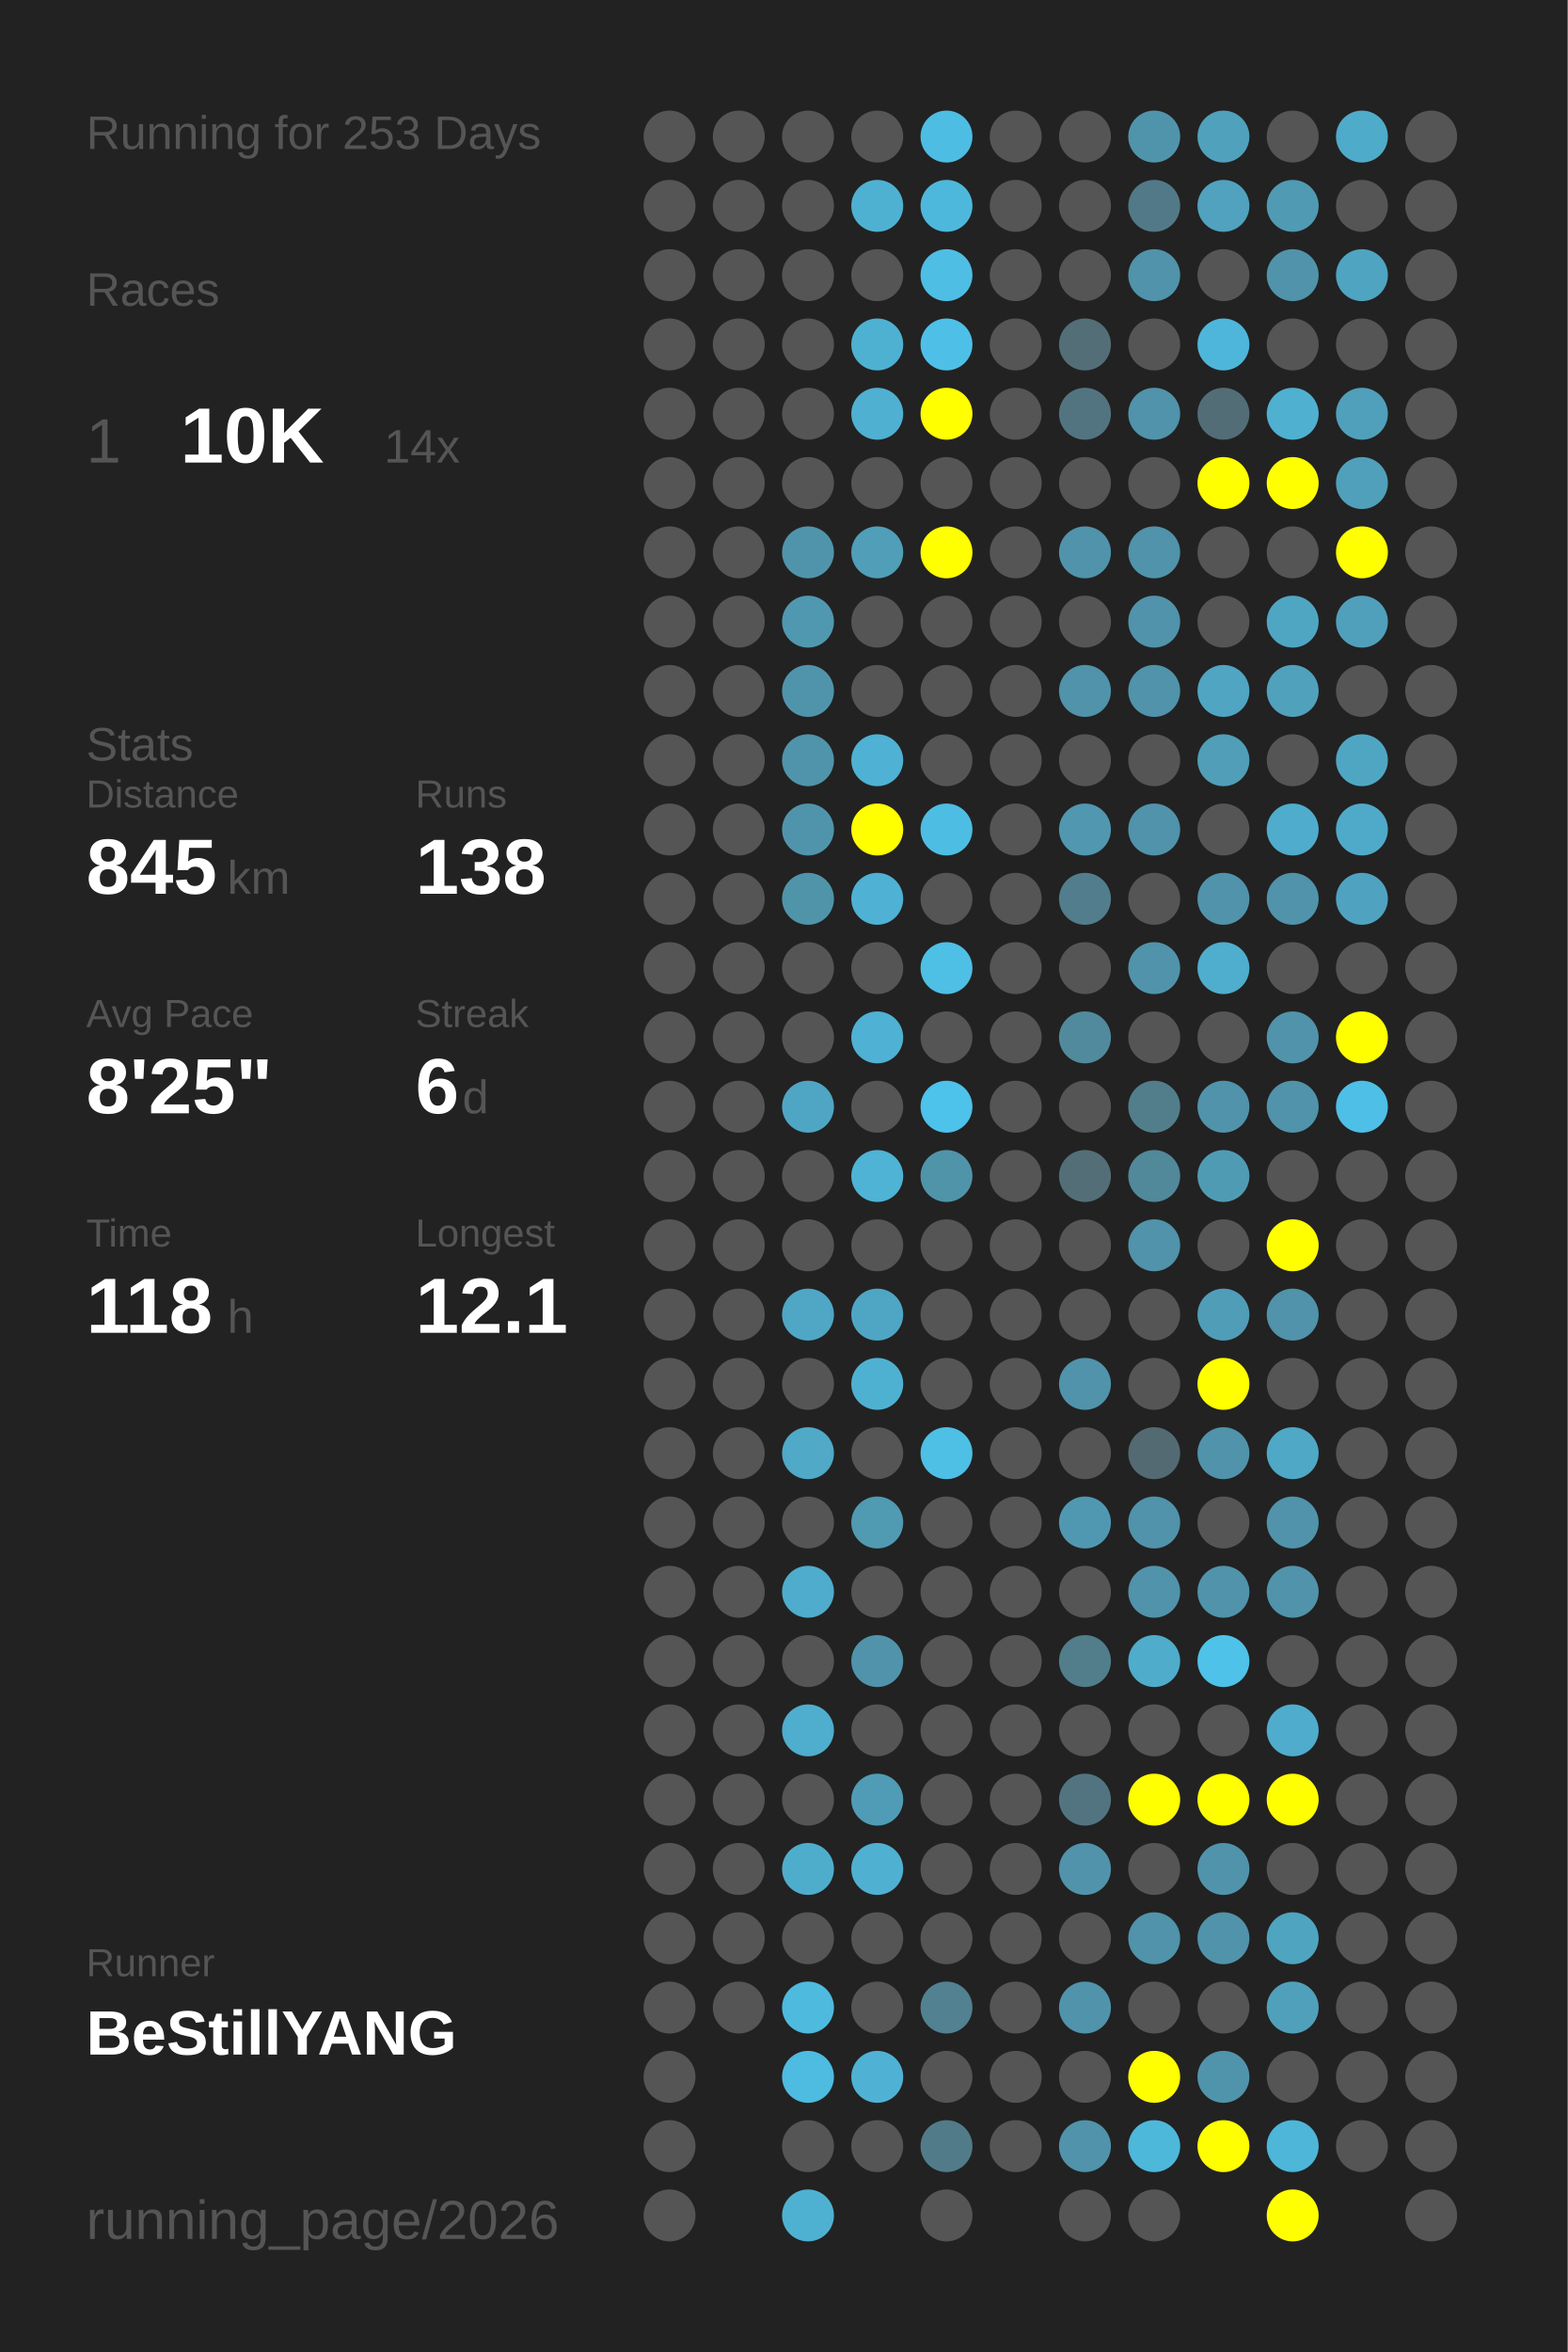
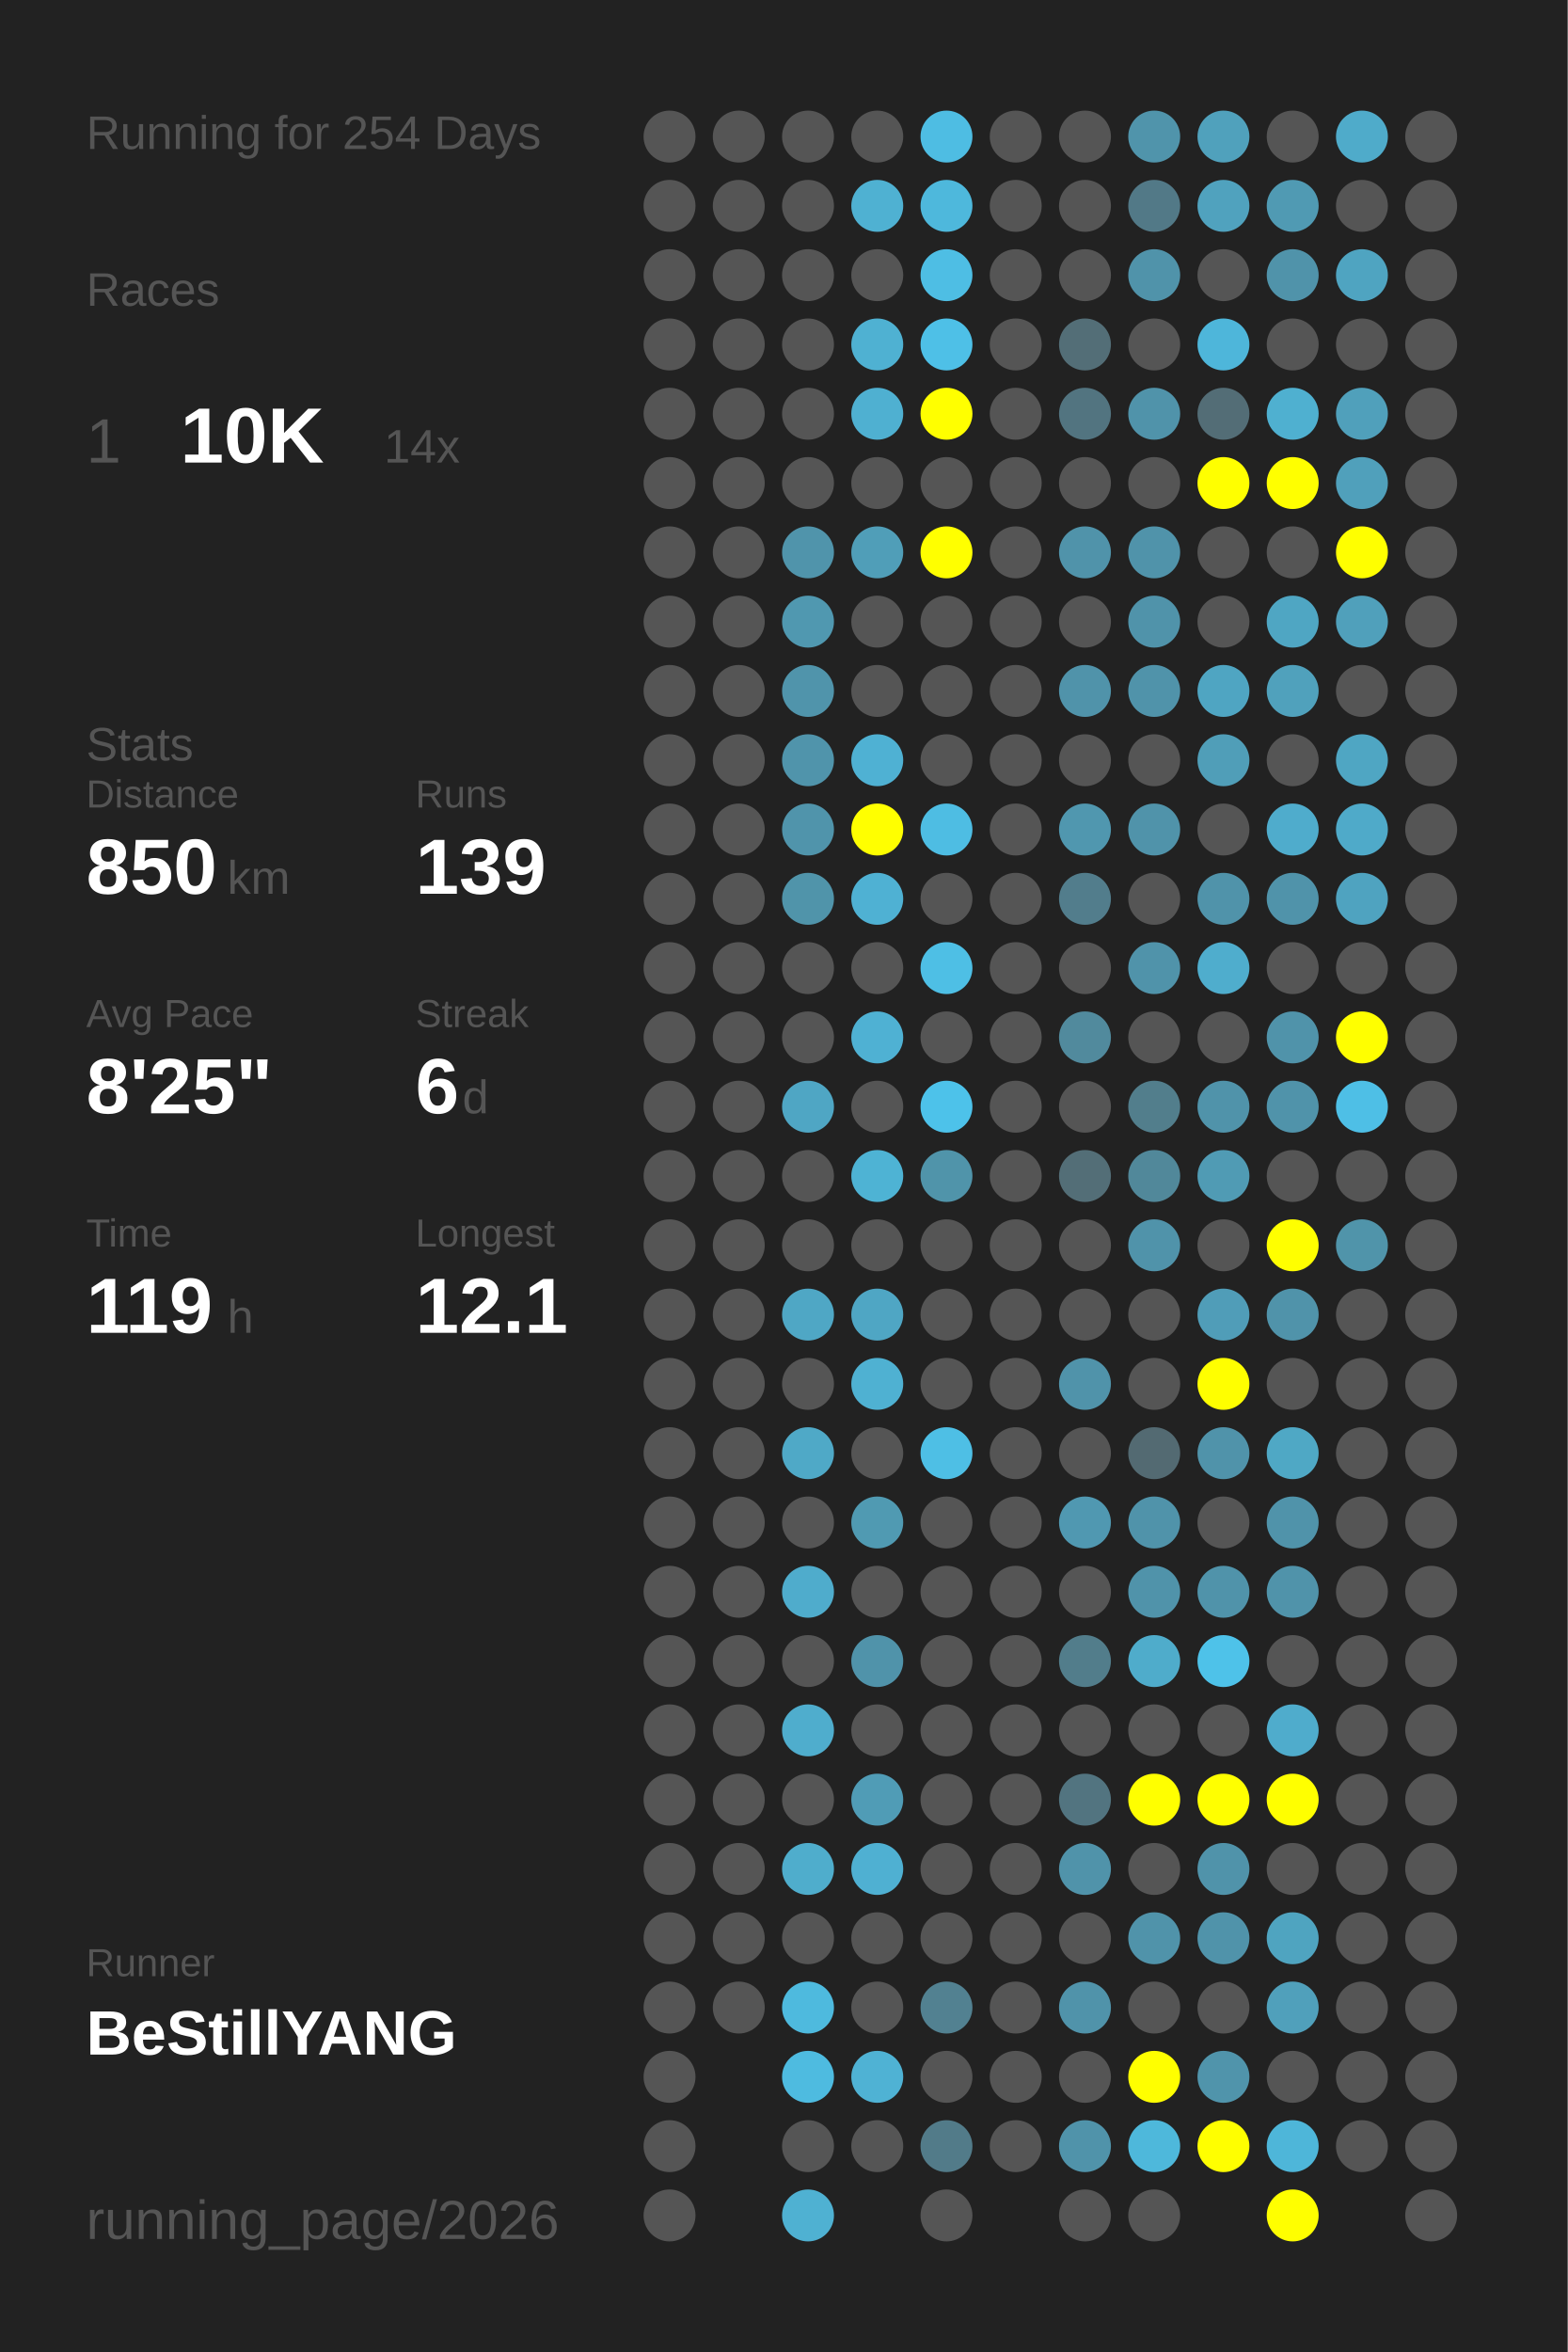
<svg xmlns="http://www.w3.org/2000/svg" baseProfile="full" height="300mm" version="1.1" viewBox="0,0,200,300" width="200mm">
  <defs />
  <rect fill="#222222" height="300" width="200" x="0" y="0" />
-   <text fill="#555555" style="font-size:6px; font-family:Arial;" x="11" y="19">Running for 253 Days</text>
+   <text fill="#555555" style="font-size:6px; font-family:Arial;" x="11" y="19">Running for 254 Days</text>
  <text fill="#555555" style="font-size:6px; font-family:Arial;" x="11" y="39">Races</text>
  <text fill="#555555" style="font-size:8px; font-family:Arial;" x="11" y="59">1</text>
  <text fill="#FFFFFF" style="font-size:10px; font-family:Arial; font-weight:bold;" x="23" y="59">10K</text>
  <text fill="#555555" style="font-size:6px; font-family:Arial;" x="49" y="59">14x</text>
  <text fill="#555555" style="font-size:6px; font-family:Arial;" x="11" y="97">Stats</text>
  <text fill="#555555" style="font-size:5px; font-family:Arial;" x="11" y="103">Distance</text>
-   <text fill="#FFFFFF" style="font-size:10px; font-family:Arial; font-weight:bold;" x="11" y="114">845</text>
+   <text fill="#FFFFFF" style="font-size:10px; font-family:Arial; font-weight:bold;" x="11" y="114">850</text>
  <text fill="#555555" style="font-size:6px; font-family:Arial;" x="29" y="114">km</text>
  <text fill="#555555" style="font-size:5px; font-family:Arial;" x="53" y="103">Runs</text>
-   <text fill="#FFFFFF" style="font-size:10px; font-family:Arial; font-weight:bold;" x="53" y="114">138</text>
+   <text fill="#FFFFFF" style="font-size:10px; font-family:Arial; font-weight:bold;" x="53" y="114">139</text>
  <text fill="#555555" style="font-size:5px; font-family:Arial;" x="11" y="131">Avg Pace</text>
  <text fill="#FFFFFF" style="font-size:10px; font-family:Arial; font-weight:bold;" x="11" y="142">8'25"</text>
  <text fill="#555555" style="font-size:5px; font-family:Arial;" x="53" y="131">Streak</text>
  <text fill="#FFFFFF" style="font-size:10px; font-family:Arial; font-weight:bold;" x="53" y="142">6</text>
  <text fill="#555555" style="font-size:6px; font-family:Arial;" x="59" y="142">d</text>
  <text fill="#555555" style="font-size:5px; font-family:Arial;" x="11" y="159">Time</text>
-   <text fill="#FFFFFF" style="font-size:10px; font-family:Arial; font-weight:bold;" x="11" y="170">118</text>
+   <text fill="#FFFFFF" style="font-size:10px; font-family:Arial; font-weight:bold;" x="11" y="170">119</text>
  <text fill="#555555" style="font-size:6px; font-family:Arial;" x="29" y="170">h</text>
  <text fill="#555555" style="font-size:5px; font-family:Arial;" x="53" y="159">Longest</text>
  <text fill="#FFFFFF" style="font-size:10px; font-family:Arial; font-weight:bold;" x="53" y="170">12.1</text>
  <text fill="#555555" style="font-size:5px; font-family:Arial;" x="11" y="252.065">Runner</text>
  <text fill="#FFFFFF" style="font-size:8px; font-family:Arial; font-weight:bold;" x="11" y="262.065">BeStillYANG</text>
  <text fill="#555555" style="font-size:7px; font-family:Arial;" x="11" y="285.581">running_page/2026</text>
  <circle cx="85.417" cy="17.419" fill="#555555" r="3.312" />
  <circle cx="85.417" cy="26.258" fill="#555555" r="3.312" />
  <circle cx="85.417" cy="35.097" fill="#555555" r="3.312" />
  <circle cx="85.417" cy="43.935" fill="#555555" r="3.312" />
  <circle cx="85.417" cy="52.774" fill="#555555" r="3.312" />
  <circle cx="85.417" cy="61.613" fill="#555555" r="3.312" />
  <circle cx="85.417" cy="70.452" fill="#555555" r="3.312" />
  <circle cx="85.417" cy="79.29" fill="#555555" r="3.312" />
  <circle cx="85.417" cy="88.129" fill="#555555" r="3.312" />
  <circle cx="85.417" cy="96.968" fill="#555555" r="3.312" />
  <circle cx="85.417" cy="105.806" fill="#555555" r="3.312" />
  <circle cx="85.417" cy="114.645" fill="#555555" r="3.312" />
  <circle cx="85.417" cy="123.484" fill="#555555" r="3.312" />
  <circle cx="85.417" cy="132.323" fill="#555555" r="3.312" />
  <circle cx="85.417" cy="141.161" fill="#555555" r="3.312" />
  <circle cx="85.417" cy="150" fill="#555555" r="3.312" />
  <circle cx="85.417" cy="158.839" fill="#555555" r="3.312" />
  <circle cx="85.417" cy="167.677" fill="#555555" r="3.312" />
  <circle cx="85.417" cy="176.516" fill="#555555" r="3.312" />
  <circle cx="85.417" cy="185.355" fill="#555555" r="3.312" />
  <circle cx="85.417" cy="194.194" fill="#555555" r="3.312" />
  <circle cx="85.417" cy="203.032" fill="#555555" r="3.312" />
  <circle cx="85.417" cy="211.871" fill="#555555" r="3.312" />
  <circle cx="85.417" cy="220.71" fill="#555555" r="3.312" />
  <circle cx="85.417" cy="229.548" fill="#555555" r="3.312" />
  <circle cx="85.417" cy="238.387" fill="#555555" r="3.312" />
  <circle cx="85.417" cy="247.226" fill="#555555" r="3.312" />
  <circle cx="85.417" cy="256.065" fill="#555555" r="3.312" />
  <circle cx="85.417" cy="264.903" fill="#555555" r="3.312" />
  <circle cx="85.417" cy="273.742" fill="#555555" r="3.312" />
  <circle cx="85.417" cy="282.581" fill="#555555" r="3.312" />
  <circle cx="94.25" cy="17.419" fill="#555555" r="3.312" />
  <circle cx="94.25" cy="26.258" fill="#555555" r="3.312" />
  <circle cx="94.25" cy="35.097" fill="#555555" r="3.312" />
  <circle cx="94.25" cy="43.935" fill="#555555" r="3.312" />
  <circle cx="94.25" cy="52.774" fill="#555555" r="3.312" />
  <circle cx="94.25" cy="61.613" fill="#555555" r="3.312" />
  <circle cx="94.25" cy="70.452" fill="#555555" r="3.312" />
  <circle cx="94.25" cy="79.29" fill="#555555" r="3.312" />
  <circle cx="94.25" cy="88.129" fill="#555555" r="3.312" />
  <circle cx="94.25" cy="96.968" fill="#555555" r="3.312" />
  <circle cx="94.25" cy="105.806" fill="#555555" r="3.312" />
  <circle cx="94.25" cy="114.645" fill="#555555" r="3.312" />
  <circle cx="94.25" cy="123.484" fill="#555555" r="3.312" />
  <circle cx="94.25" cy="132.323" fill="#555555" r="3.312" />
  <circle cx="94.25" cy="141.161" fill="#555555" r="3.312" />
  <circle cx="94.25" cy="150" fill="#555555" r="3.312" />
  <circle cx="94.25" cy="158.839" fill="#555555" r="3.312" />
  <circle cx="94.25" cy="167.677" fill="#555555" r="3.312" />
  <circle cx="94.25" cy="176.516" fill="#555555" r="3.312" />
  <circle cx="94.25" cy="185.355" fill="#555555" r="3.312" />
  <circle cx="94.25" cy="194.194" fill="#555555" r="3.312" />
  <circle cx="94.25" cy="203.032" fill="#555555" r="3.312" />
  <circle cx="94.25" cy="211.871" fill="#555555" r="3.312" />
  <circle cx="94.25" cy="220.71" fill="#555555" r="3.312" />
  <circle cx="94.25" cy="229.548" fill="#555555" r="3.312" />
  <circle cx="94.25" cy="238.387" fill="#555555" r="3.312" />
  <circle cx="94.25" cy="247.226" fill="#555555" r="3.312" />
  <circle cx="94.25" cy="256.065" fill="#555555" r="3.312" />
  <circle cx="103.083" cy="17.419" fill="#555555" r="3.312" />
  <circle cx="103.083" cy="26.258" fill="#555555" r="3.312" />
  <circle cx="103.083" cy="35.097" fill="#555555" r="3.312" />
  <circle cx="103.083" cy="43.935" fill="#555555" r="3.312" />
  <circle cx="103.083" cy="52.774" fill="#555555" r="3.312" />
  <circle cx="103.083" cy="61.613" fill="#555555" r="3.312" />
  <circle cx="103.083" cy="70.452" fill="#5094ab" r="3.312" />
  <circle cx="103.083" cy="79.29" fill="#5098b0" r="3.312" />
  <circle cx="103.083" cy="88.129" fill="#5094ab" r="3.312" />
  <circle cx="103.083" cy="96.968" fill="#5094ab" r="3.312" />
  <circle cx="103.083" cy="105.806" fill="#5094ab" r="3.312" />
  <circle cx="103.083" cy="114.645" fill="#5094aa" r="3.312" />
  <circle cx="103.083" cy="123.484" fill="#555555" r="3.312" />
  <circle cx="103.083" cy="132.323" fill="#555555" r="3.312" />
  <circle cx="103.083" cy="141.161" fill="#4fa6c4" r="3.312" />
  <circle cx="103.083" cy="150" fill="#555555" r="3.312" />
  <circle cx="103.083" cy="158.839" fill="#555555" r="3.312" />
  <circle cx="103.083" cy="167.677" fill="#4fa7c5" r="3.312" />
  <circle cx="103.083" cy="176.516" fill="#555555" r="3.312" />
  <circle cx="103.083" cy="185.355" fill="#4fa9c7" r="3.312" />
  <circle cx="103.083" cy="194.194" fill="#555555" r="3.312" />
  <circle cx="103.083" cy="203.032" fill="#4faccc" r="3.312" />
  <circle cx="103.083" cy="211.871" fill="#555555" r="3.312" />
  <circle cx="103.083" cy="220.71" fill="#4fadcd" r="3.312" />
  <circle cx="103.083" cy="229.548" fill="#555555" r="3.312" />
  <circle cx="103.083" cy="238.387" fill="#4fadcc" r="3.312" />
  <circle cx="103.083" cy="247.226" fill="#555555" r="3.312" />
  <circle cx="103.083" cy="256.065" fill="#4ebade" r="3.312" />
  <circle cx="103.083" cy="264.903" fill="#4ebbe0" r="3.312" />
  <circle cx="103.083" cy="273.742" fill="#555555" r="3.312" />
  <circle cx="103.083" cy="282.581" fill="#4fb1d2" r="3.312" />
  <circle cx="111.917" cy="17.419" fill="#555555" r="3.312" />
  <circle cx="111.917" cy="26.258" fill="#4fb1d2" r="3.312" />
  <circle cx="111.917" cy="35.097" fill="#555555" r="3.312" />
  <circle cx="111.917" cy="43.935" fill="#4fb1d2" r="3.312" />
  <circle cx="111.917" cy="52.774" fill="#4fb0d1" r="3.312" />
  <circle cx="111.917" cy="61.613" fill="#555555" r="3.312" />
  <circle cx="111.917" cy="70.452" fill="#509eb8" r="3.312" />
  <circle cx="111.917" cy="79.29" fill="#555555" r="3.312" />
  <circle cx="111.917" cy="88.129" fill="#555555" r="3.312" />
  <circle cx="111.917" cy="96.968" fill="#4fb1d3" r="3.312" />
  <circle cx="111.917" cy="105.806" fill="#FFFF00" r="3.312" />
  <circle cx="111.917" cy="114.645" fill="#4fb1d3" r="3.312" />
  <circle cx="111.917" cy="123.484" fill="#555555" r="3.312" />
  <circle cx="111.917" cy="132.323" fill="#4fb1d3" r="3.312" />
  <circle cx="111.917" cy="141.161" fill="#555555" r="3.312" />
  <circle cx="111.917" cy="150" fill="#4eb3d4" r="3.312" />
  <circle cx="111.917" cy="158.839" fill="#555555" r="3.312" />
  <circle cx="111.917" cy="167.677" fill="#4fa6c4" r="3.312" />
  <circle cx="111.917" cy="176.516" fill="#4fb1d2" r="3.312" />
  <circle cx="111.917" cy="185.355" fill="#555555" r="3.312" />
  <circle cx="111.917" cy="194.194" fill="#509ab2" r="3.312" />
  <circle cx="111.917" cy="203.032" fill="#555555" r="3.312" />
  <circle cx="111.917" cy="211.871" fill="#5093aa" r="3.312" />
  <circle cx="111.917" cy="220.71" fill="#555555" r="3.312" />
  <circle cx="111.917" cy="229.548" fill="#509cb6" r="3.312" />
  <circle cx="111.917" cy="238.387" fill="#4fb0d2" r="3.312" />
  <circle cx="111.917" cy="247.226" fill="#555555" r="3.312" />
  <circle cx="111.917" cy="256.065" fill="#555555" r="3.312" />
  <circle cx="111.917" cy="264.903" fill="#4fb2d4" r="3.312" />
  <circle cx="111.917" cy="273.742" fill="#555555" r="3.312" />
  <circle cx="120.75" cy="17.419" fill="#4ebde3" r="3.312" />
  <circle cx="120.75" cy="26.258" fill="#4eb8dc" r="3.312" />
  <circle cx="120.75" cy="35.097" fill="#4ebee4" r="3.312" />
  <circle cx="120.75" cy="43.935" fill="#4ec0e7" r="3.312" />
  <circle cx="120.75" cy="52.774" fill="#FFFF00" r="3.312" />
  <circle cx="120.75" cy="61.613" fill="#555555" r="3.312" />
  <circle cx="120.75" cy="70.452" fill="#FFFF00" r="3.312" />
  <circle cx="120.75" cy="79.29" fill="#555555" r="3.312" />
  <circle cx="120.75" cy="88.129" fill="#555555" r="3.312" />
  <circle cx="120.75" cy="96.968" fill="#555555" r="3.312" />
  <circle cx="120.75" cy="105.806" fill="#4ebde3" r="3.312" />
  <circle cx="120.75" cy="114.645" fill="#555555" r="3.312" />
  <circle cx="120.75" cy="123.484" fill="#4ebfe5" r="3.312" />
  <circle cx="120.75" cy="132.323" fill="#555555" r="3.312" />
  <circle cx="120.75" cy="141.161" fill="#4dc2ea" r="3.312" />
  <circle cx="120.75" cy="150" fill="#5094aa" r="3.312" />
  <circle cx="120.75" cy="158.839" fill="#555555" r="3.312" />
  <circle cx="120.75" cy="167.677" fill="#555555" r="3.312" />
  <circle cx="120.75" cy="176.516" fill="#555555" r="3.312" />
  <circle cx="120.75" cy="185.355" fill="#4ebfe5" r="3.312" />
  <circle cx="120.75" cy="194.194" fill="#555555" r="3.312" />
  <circle cx="120.75" cy="203.032" fill="#555555" r="3.312" />
  <circle cx="120.75" cy="211.871" fill="#555555" r="3.312" />
  <circle cx="120.75" cy="220.71" fill="#555555" r="3.312" />
  <circle cx="120.75" cy="229.548" fill="#555555" r="3.312" />
  <circle cx="120.75" cy="238.387" fill="#555555" r="3.312" />
  <circle cx="120.75" cy="247.226" fill="#555555" r="3.312" />
  <circle cx="120.75" cy="256.065" fill="#528191" r="3.312" />
  <circle cx="120.75" cy="264.903" fill="#555555" r="3.312" />
  <circle cx="120.75" cy="273.742" fill="#527b89" r="3.312" />
  <circle cx="120.75" cy="282.581" fill="#555555" r="3.312" />
  <circle cx="129.583" cy="17.419" fill="#555555" r="3.312" />
  <circle cx="129.583" cy="26.258" fill="#555555" r="3.312" />
  <circle cx="129.583" cy="35.097" fill="#555555" r="3.312" />
  <circle cx="129.583" cy="43.935" fill="#555555" r="3.312" />
  <circle cx="129.583" cy="52.774" fill="#555555" r="3.312" />
  <circle cx="129.583" cy="61.613" fill="#555555" r="3.312" />
  <circle cx="129.583" cy="70.452" fill="#555555" r="3.312" />
  <circle cx="129.583" cy="79.29" fill="#555555" r="3.312" />
  <circle cx="129.583" cy="88.129" fill="#555555" r="3.312" />
  <circle cx="129.583" cy="96.968" fill="#555555" r="3.312" />
  <circle cx="129.583" cy="105.806" fill="#555555" r="3.312" />
  <circle cx="129.583" cy="114.645" fill="#555555" r="3.312" />
  <circle cx="129.583" cy="123.484" fill="#555555" r="3.312" />
  <circle cx="129.583" cy="132.323" fill="#555555" r="3.312" />
  <circle cx="129.583" cy="141.161" fill="#555555" r="3.312" />
  <circle cx="129.583" cy="150" fill="#555555" r="3.312" />
  <circle cx="129.583" cy="158.839" fill="#555555" r="3.312" />
  <circle cx="129.583" cy="167.677" fill="#555555" r="3.312" />
  <circle cx="129.583" cy="176.516" fill="#555555" r="3.312" />
  <circle cx="129.583" cy="185.355" fill="#555555" r="3.312" />
  <circle cx="129.583" cy="194.194" fill="#555555" r="3.312" />
  <circle cx="129.583" cy="203.032" fill="#555555" r="3.312" />
  <circle cx="129.583" cy="211.871" fill="#555555" r="3.312" />
  <circle cx="129.583" cy="220.71" fill="#555555" r="3.312" />
  <circle cx="129.583" cy="229.548" fill="#555555" r="3.312" />
  <circle cx="129.583" cy="238.387" fill="#555555" r="3.312" />
  <circle cx="129.583" cy="247.226" fill="#555555" r="3.312" />
  <circle cx="129.583" cy="256.065" fill="#555555" r="3.312" />
  <circle cx="129.583" cy="264.903" fill="#555555" r="3.312" />
  <circle cx="129.583" cy="273.742" fill="#555555" r="3.312" />
  <circle cx="138.417" cy="17.419" fill="#555555" r="3.312" />
  <circle cx="138.417" cy="26.258" fill="#555555" r="3.312" />
  <circle cx="138.417" cy="35.097" fill="#555555" r="3.312" />
  <circle cx="138.417" cy="43.935" fill="#536e77" r="3.312" />
  <circle cx="138.417" cy="52.774" fill="#527480" r="3.312" />
  <circle cx="138.417" cy="61.613" fill="#555555" r="3.312" />
  <circle cx="138.417" cy="70.452" fill="#5093aa" r="3.312" />
  <circle cx="138.417" cy="79.29" fill="#555555" r="3.312" />
  <circle cx="138.417" cy="88.129" fill="#5093aa" r="3.312" />
  <circle cx="138.417" cy="96.968" fill="#555555" r="3.312" />
  <circle cx="138.417" cy="105.806" fill="#5097af" r="3.312" />
  <circle cx="138.417" cy="114.645" fill="#527d8c" r="3.312" />
  <circle cx="138.417" cy="123.484" fill="#555555" r="3.312" />
  <circle cx="138.417" cy="132.323" fill="#518a9d" r="3.312" />
  <circle cx="138.417" cy="141.161" fill="#555555" r="3.312" />
  <circle cx="138.417" cy="150" fill="#536e77" r="3.312" />
  <circle cx="138.417" cy="158.839" fill="#555555" r="3.312" />
  <circle cx="138.417" cy="167.677" fill="#555555" r="3.312" />
  <circle cx="138.417" cy="176.516" fill="#5093aa" r="3.312" />
  <circle cx="138.417" cy="185.355" fill="#555555" r="3.312" />
  <circle cx="138.417" cy="194.194" fill="#5098b1" r="3.312" />
  <circle cx="138.417" cy="203.032" fill="#555555" r="3.312" />
  <circle cx="138.417" cy="211.871" fill="#527d8b" r="3.312" />
  <circle cx="138.417" cy="220.71" fill="#555555" r="3.312" />
  <circle cx="138.417" cy="229.548" fill="#527480" r="3.312" />
  <circle cx="138.417" cy="238.387" fill="#5093aa" r="3.312" />
  <circle cx="138.417" cy="247.226" fill="#555555" r="3.312" />
  <circle cx="138.417" cy="256.065" fill="#5093aa" r="3.312" />
  <circle cx="138.417" cy="264.903" fill="#555555" r="3.312" />
  <circle cx="138.417" cy="273.742" fill="#5093aa" r="3.312" />
  <circle cx="138.417" cy="282.581" fill="#555555" r="3.312" />
  <circle cx="147.25" cy="17.419" fill="#5094ab" r="3.312" />
  <circle cx="147.25" cy="26.258" fill="#527987" r="3.312" />
  <circle cx="147.25" cy="35.097" fill="#5093aa" r="3.312" />
  <circle cx="147.25" cy="43.935" fill="#555555" r="3.312" />
  <circle cx="147.25" cy="52.774" fill="#5093aa" r="3.312" />
  <circle cx="147.25" cy="61.613" fill="#555555" r="3.312" />
  <circle cx="147.25" cy="70.452" fill="#5093aa" r="3.312" />
  <circle cx="147.25" cy="79.29" fill="#5093aa" r="3.312" />
  <circle cx="147.25" cy="88.129" fill="#5093aa" r="3.312" />
  <circle cx="147.25" cy="96.968" fill="#555555" r="3.312" />
  <circle cx="147.25" cy="105.806" fill="#5093aa" r="3.312" />
  <circle cx="147.25" cy="114.645" fill="#555555" r="3.312" />
  <circle cx="147.25" cy="123.484" fill="#5093aa" r="3.312" />
  <circle cx="147.25" cy="132.323" fill="#555555" r="3.312" />
  <circle cx="147.25" cy="141.161" fill="#527e8c" r="3.312" />
  <circle cx="147.25" cy="150" fill="#51889a" r="3.312" />
  <circle cx="147.25" cy="158.839" fill="#5093aa" r="3.312" />
  <circle cx="147.25" cy="167.677" fill="#555555" r="3.312" />
  <circle cx="147.25" cy="176.516" fill="#555555" r="3.312" />
  <circle cx="147.25" cy="185.355" fill="#536a72" r="3.312" />
  <circle cx="147.25" cy="194.194" fill="#5093aa" r="3.312" />
  <circle cx="147.25" cy="203.032" fill="#5093aa" r="3.312" />
  <circle cx="147.25" cy="211.871" fill="#4faccb" r="3.312" />
  <circle cx="147.25" cy="220.71" fill="#555555" r="3.312" />
  <circle cx="147.25" cy="229.548" fill="#FFFF00" r="3.312" />
  <circle cx="147.25" cy="238.387" fill="#555555" r="3.312" />
  <circle cx="147.25" cy="247.226" fill="#5093aa" r="3.312" />
  <circle cx="147.25" cy="256.065" fill="#555555" r="3.312" />
  <circle cx="147.25" cy="264.903" fill="#FFFF00" r="3.312" />
  <circle cx="147.25" cy="273.742" fill="#4eb8db" r="3.312" />
  <circle cx="147.25" cy="282.581" fill="#555555" r="3.312" />
  <circle cx="156.083" cy="17.419" fill="#50a1bc" r="3.312" />
  <circle cx="156.083" cy="26.258" fill="#50a2be" r="3.312" />
  <circle cx="156.083" cy="35.097" fill="#555555" r="3.312" />
  <circle cx="156.083" cy="43.935" fill="#4eb6da" r="3.312" />
  <circle cx="156.083" cy="52.774" fill="#536d76" r="3.312" />
  <circle cx="156.083" cy="61.613" fill="#FFFF00" r="3.312" />
  <circle cx="156.083" cy="70.452" fill="#555555" r="3.312" />
  <circle cx="156.083" cy="79.29" fill="#555555" r="3.312" />
  <circle cx="156.083" cy="88.129" fill="#4fa5c2" r="3.312" />
  <circle cx="156.083" cy="96.968" fill="#509eb8" r="3.312" />
  <circle cx="156.083" cy="105.806" fill="#555555" r="3.312" />
  <circle cx="156.083" cy="114.645" fill="#5093aa" r="3.312" />
  <circle cx="156.083" cy="123.484" fill="#4fadcd" r="3.312" />
  <circle cx="156.083" cy="132.323" fill="#555555" r="3.312" />
  <circle cx="156.083" cy="141.161" fill="#5093aa" r="3.312" />
  <circle cx="156.083" cy="150" fill="#509bb4" r="3.312" />
  <circle cx="156.083" cy="158.839" fill="#555555" r="3.312" />
  <circle cx="156.083" cy="167.677" fill="#509db8" r="3.312" />
  <circle cx="156.083" cy="176.516" fill="#FFFF00" r="3.312" />
  <circle cx="156.083" cy="185.355" fill="#5093aa" r="3.312" />
  <circle cx="156.083" cy="194.194" fill="#555555" r="3.312" />
  <circle cx="156.083" cy="203.032" fill="#5093aa" r="3.312" />
  <circle cx="156.083" cy="211.871" fill="#4ec2e9" r="3.312" />
  <circle cx="156.083" cy="220.71" fill="#555555" r="3.312" />
  <circle cx="156.083" cy="229.548" fill="#FFFF00" r="3.312" />
  <circle cx="156.083" cy="238.387" fill="#5093aa" r="3.312" />
  <circle cx="156.083" cy="247.226" fill="#5093aa" r="3.312" />
  <circle cx="156.083" cy="256.065" fill="#555555" r="3.312" />
  <circle cx="156.083" cy="264.903" fill="#5094ab" r="3.312" />
  <circle cx="156.083" cy="273.742" fill="#FFFF00" r="3.312" />
  <circle cx="164.917" cy="17.419" fill="#555555" r="3.312" />
  <circle cx="164.917" cy="26.258" fill="#509ab3" r="3.312" />
  <circle cx="164.917" cy="35.097" fill="#5093aa" r="3.312" />
  <circle cx="164.917" cy="43.935" fill="#555555" r="3.312" />
  <circle cx="164.917" cy="52.774" fill="#4fb0d0" r="3.312" />
  <circle cx="164.917" cy="61.613" fill="#FFFF00" r="3.312" />
  <circle cx="164.917" cy="70.452" fill="#555555" r="3.312" />
  <circle cx="164.917" cy="79.29" fill="#4fa6c3" r="3.312" />
  <circle cx="164.917" cy="88.129" fill="#50a1bc" r="3.312" />
  <circle cx="164.917" cy="96.968" fill="#555555" r="3.312" />
  <circle cx="164.917" cy="105.806" fill="#4faccc" r="3.312" />
  <circle cx="164.917" cy="114.645" fill="#5093aa" r="3.312" />
  <circle cx="164.917" cy="123.484" fill="#555555" r="3.312" />
  <circle cx="164.917" cy="132.323" fill="#5093aa" r="3.312" />
  <circle cx="164.917" cy="141.161" fill="#5093aa" r="3.312" />
  <circle cx="164.917" cy="150" fill="#555555" r="3.312" />
  <circle cx="164.917" cy="158.839" fill="#FFFF00" r="3.312" />
  <circle cx="164.917" cy="167.677" fill="#5093aa" r="3.312" />
  <circle cx="164.917" cy="176.516" fill="#555555" r="3.312" />
  <circle cx="164.917" cy="185.355" fill="#4fa8c5" r="3.312" />
  <circle cx="164.917" cy="194.194" fill="#5093aa" r="3.312" />
  <circle cx="164.917" cy="203.032" fill="#5093aa" r="3.312" />
  <circle cx="164.917" cy="211.871" fill="#555555" r="3.312" />
  <circle cx="164.917" cy="220.71" fill="#4faccc" r="3.312" />
  <circle cx="164.917" cy="229.548" fill="#FFFF00" r="3.312" />
  <circle cx="164.917" cy="238.387" fill="#555555" r="3.312" />
  <circle cx="164.917" cy="247.226" fill="#4fa4c0" r="3.312" />
  <circle cx="164.917" cy="256.065" fill="#50a0bb" r="3.312" />
  <circle cx="164.917" cy="264.903" fill="#555555" r="3.312" />
  <circle cx="164.917" cy="273.742" fill="#4eb6d9" r="3.312" />
  <circle cx="164.917" cy="282.581" fill="#FFFF00" r="3.312" />
  <circle cx="173.75" cy="17.419" fill="#4fabca" r="3.312" />
  <circle cx="173.75" cy="26.258" fill="#555555" r="3.312" />
  <circle cx="173.75" cy="35.097" fill="#4fa4c1" r="3.312" />
  <circle cx="173.75" cy="43.935" fill="#555555" r="3.312" />
  <circle cx="173.75" cy="52.774" fill="#50a0bb" r="3.312" />
  <circle cx="173.75" cy="61.613" fill="#50a0bb" r="3.312" />
  <circle cx="173.75" cy="70.452" fill="#FFFF00" r="3.312" />
  <circle cx="173.75" cy="79.29" fill="#50a0bb" r="3.312" />
  <circle cx="173.75" cy="88.129" fill="#555555" r="3.312" />
  <circle cx="173.75" cy="96.968" fill="#4fa6c3" r="3.312" />
  <circle cx="173.75" cy="105.806" fill="#4faac9" r="3.312" />
  <circle cx="173.75" cy="114.645" fill="#4fa3c0" r="3.312" />
  <circle cx="173.75" cy="123.484" fill="#555555" r="3.312" />
  <circle cx="173.75" cy="132.323" fill="#FFFF00" r="3.312" />
  <circle cx="173.75" cy="141.161" fill="#4ebfe6" r="3.312" />
  <circle cx="173.75" cy="150" fill="#555555" r="3.312" />
-   <circle cx="173.75" cy="158.839" fill="#555555" r="3.312" />
+   <circle cx="173.75" cy="158.839" fill="#5094aa" r="3.312" />
  <circle cx="173.75" cy="167.677" fill="#555555" r="3.312" />
  <circle cx="173.75" cy="176.516" fill="#555555" r="3.312" />
  <circle cx="173.75" cy="185.355" fill="#555555" r="3.312" />
  <circle cx="173.75" cy="194.194" fill="#555555" r="3.312" />
  <circle cx="173.75" cy="203.032" fill="#555555" r="3.312" />
  <circle cx="173.75" cy="211.871" fill="#555555" r="3.312" />
  <circle cx="173.75" cy="220.71" fill="#555555" r="3.312" />
  <circle cx="173.75" cy="229.548" fill="#555555" r="3.312" />
  <circle cx="173.75" cy="238.387" fill="#555555" r="3.312" />
  <circle cx="173.75" cy="247.226" fill="#555555" r="3.312" />
  <circle cx="173.75" cy="256.065" fill="#555555" r="3.312" />
  <circle cx="173.75" cy="264.903" fill="#555555" r="3.312" />
  <circle cx="173.75" cy="273.742" fill="#555555" r="3.312" />
  <circle cx="182.583" cy="17.419" fill="#555555" r="3.312" />
  <circle cx="182.583" cy="26.258" fill="#555555" r="3.312" />
  <circle cx="182.583" cy="35.097" fill="#555555" r="3.312" />
  <circle cx="182.583" cy="43.935" fill="#555555" r="3.312" />
  <circle cx="182.583" cy="52.774" fill="#555555" r="3.312" />
  <circle cx="182.583" cy="61.613" fill="#555555" r="3.312" />
  <circle cx="182.583" cy="70.452" fill="#555555" r="3.312" />
  <circle cx="182.583" cy="79.29" fill="#555555" r="3.312" />
  <circle cx="182.583" cy="88.129" fill="#555555" r="3.312" />
  <circle cx="182.583" cy="96.968" fill="#555555" r="3.312" />
  <circle cx="182.583" cy="105.806" fill="#555555" r="3.312" />
  <circle cx="182.583" cy="114.645" fill="#555555" r="3.312" />
  <circle cx="182.583" cy="123.484" fill="#555555" r="3.312" />
  <circle cx="182.583" cy="132.323" fill="#555555" r="3.312" />
  <circle cx="182.583" cy="141.161" fill="#555555" r="3.312" />
  <circle cx="182.583" cy="150" fill="#555555" r="3.312" />
  <circle cx="182.583" cy="158.839" fill="#555555" r="3.312" />
  <circle cx="182.583" cy="167.677" fill="#555555" r="3.312" />
  <circle cx="182.583" cy="176.516" fill="#555555" r="3.312" />
  <circle cx="182.583" cy="185.355" fill="#555555" r="3.312" />
  <circle cx="182.583" cy="194.194" fill="#555555" r="3.312" />
  <circle cx="182.583" cy="203.032" fill="#555555" r="3.312" />
  <circle cx="182.583" cy="211.871" fill="#555555" r="3.312" />
  <circle cx="182.583" cy="220.71" fill="#555555" r="3.312" />
  <circle cx="182.583" cy="229.548" fill="#555555" r="3.312" />
  <circle cx="182.583" cy="238.387" fill="#555555" r="3.312" />
  <circle cx="182.583" cy="247.226" fill="#555555" r="3.312" />
  <circle cx="182.583" cy="256.065" fill="#555555" r="3.312" />
  <circle cx="182.583" cy="264.903" fill="#555555" r="3.312" />
  <circle cx="182.583" cy="273.742" fill="#555555" r="3.312" />
  <circle cx="182.583" cy="282.581" fill="#555555" r="3.312" />
</svg>
